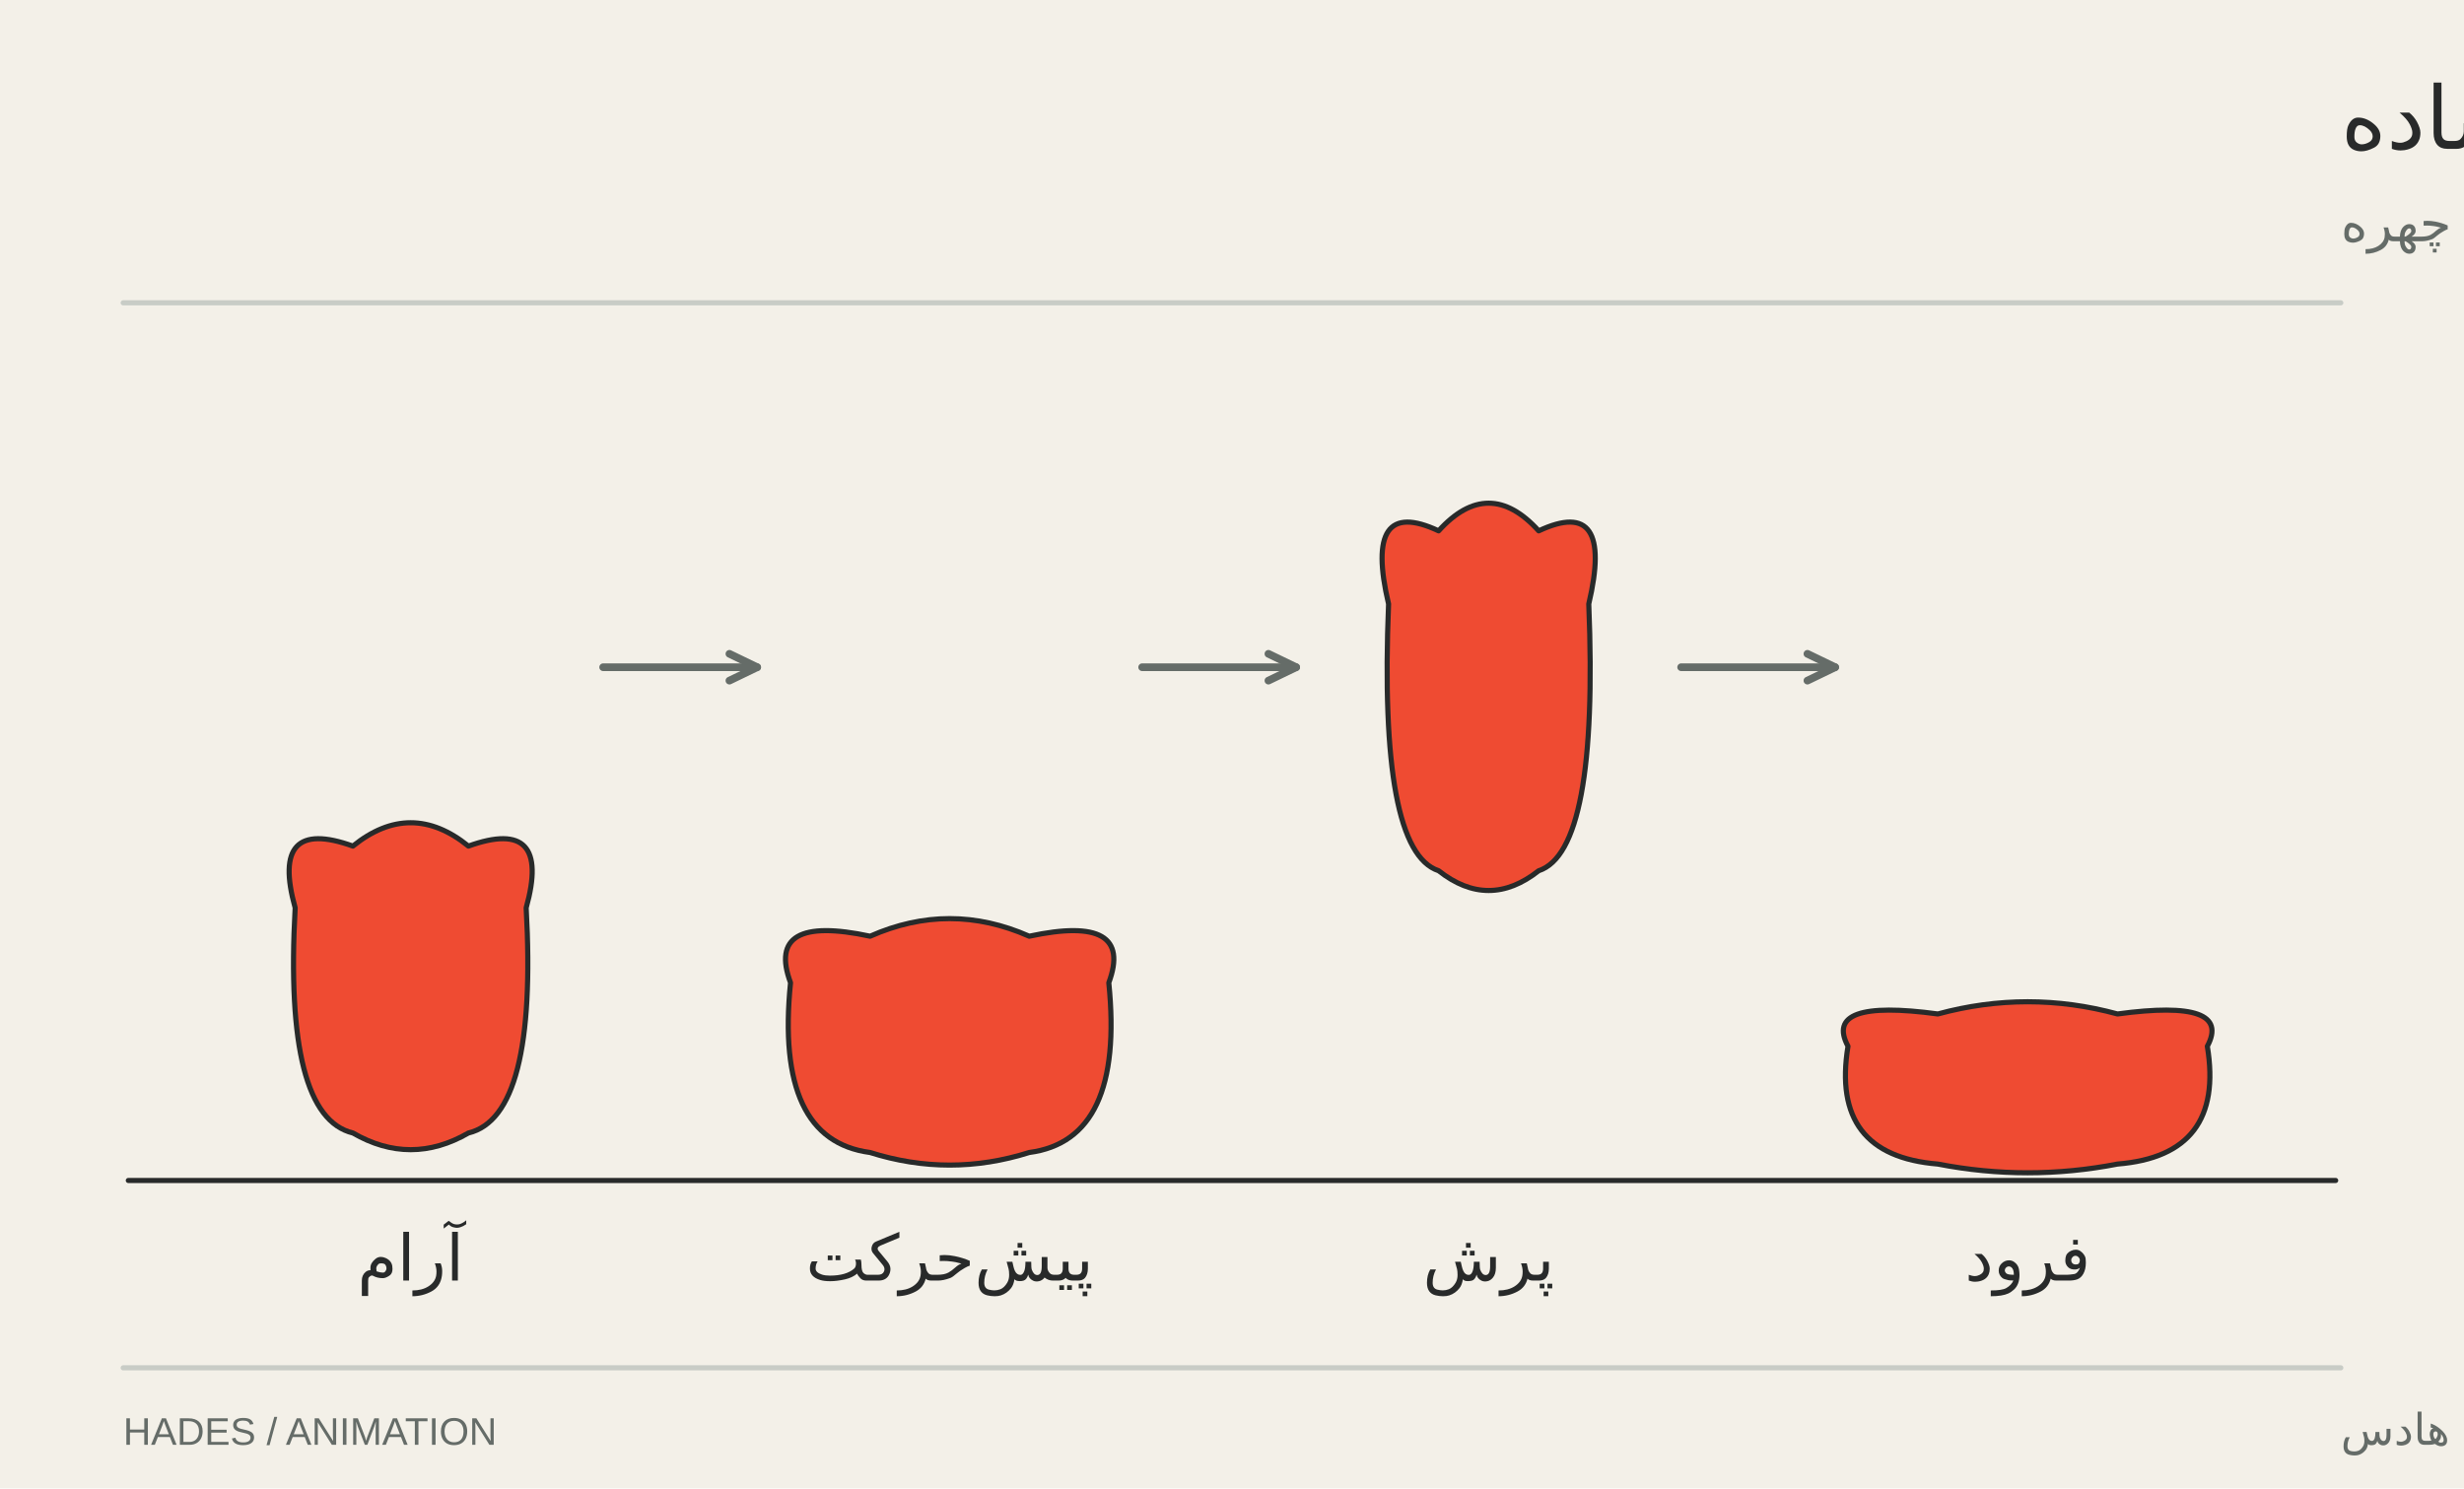
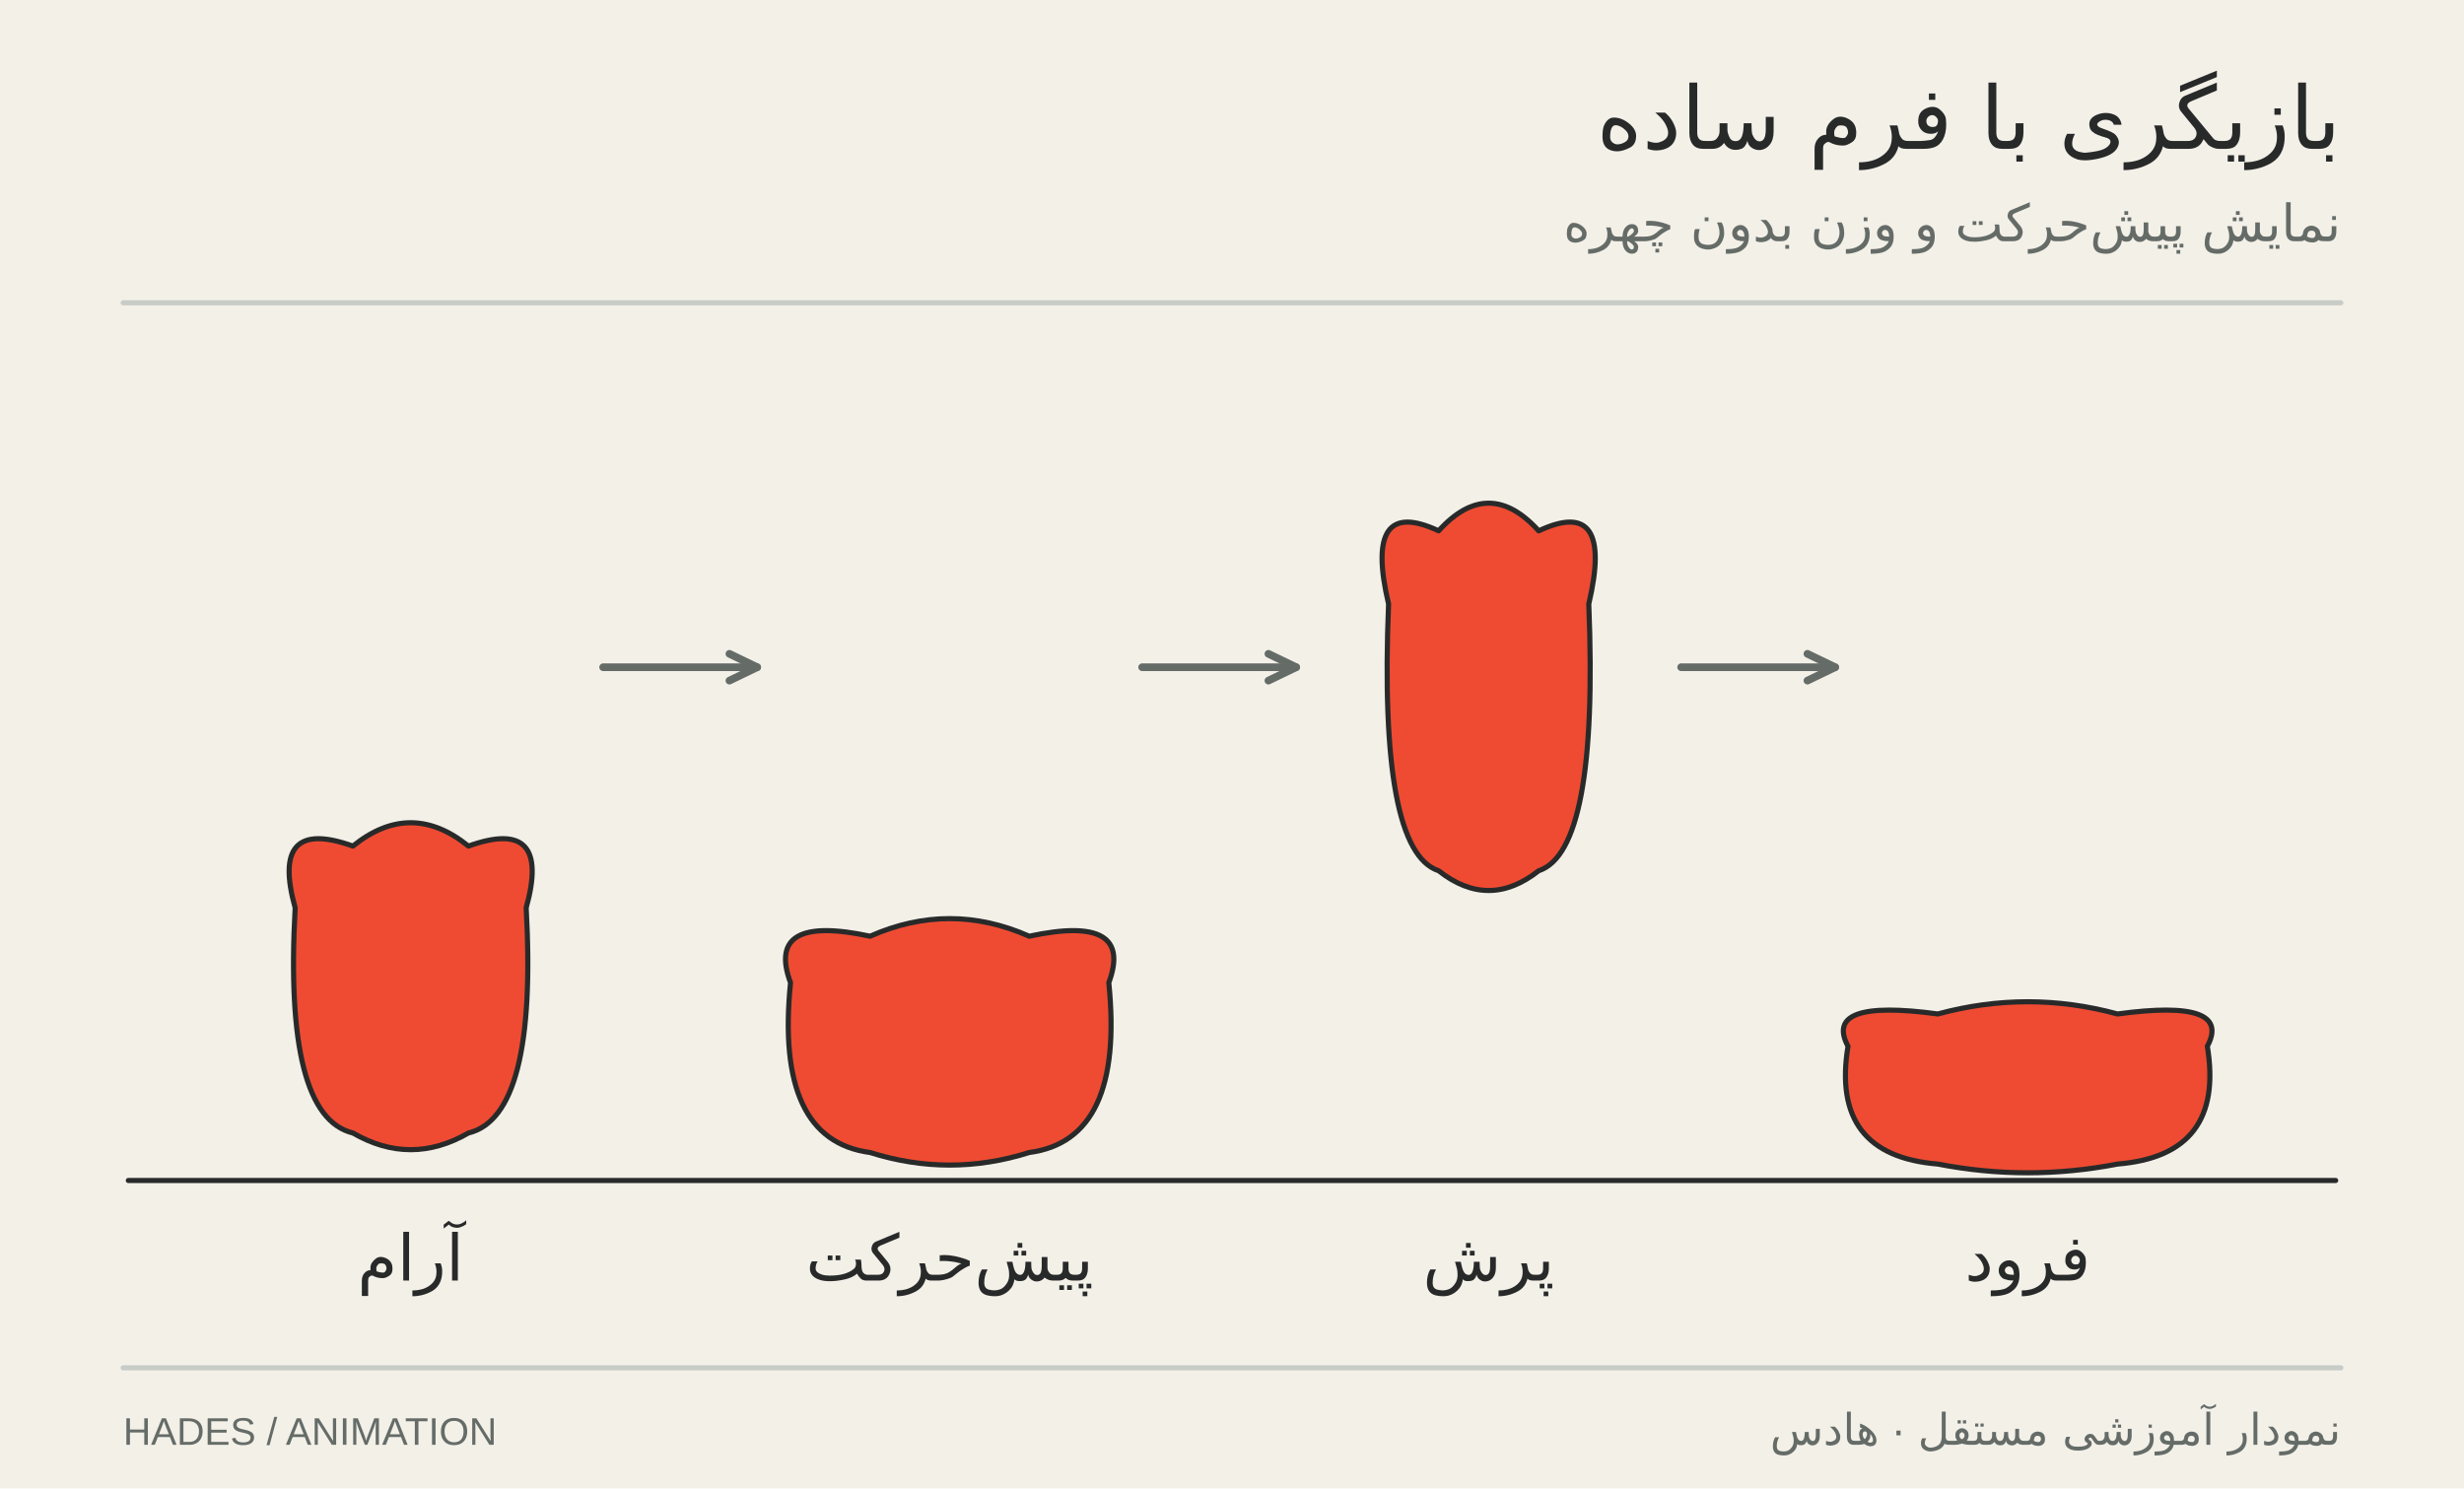
<svg xmlns="http://www.w3.org/2000/svg" width="960" height="580" viewBox="0 0 960 580" role="img" aria-label="بازیگری با فرم ساده">
  <rect width="960" height="580" fill="#F3F0E8" />
  <g font-family="Tahoma,Arial,sans-serif">
-     <text x="912" y="58" font-size="34" fill="#282A2A" text-anchor="end" direction="rtl" unicode-bidi="plaintext">بازیگری با فرم ساده</text>
-     <text x="912" y="94" font-size="20" fill="#656C68" text-anchor="end" direction="rtl" unicode-bidi="plaintext">نمایش پیش‌حرکت و وزن بدون چهره</text>
+     <text x="912" y="58" font-size="34" fill="#282A2A" text-anchor="start" direction="rtl" unicode-bidi="plaintext">بازیگری با فرم ساده</text>
+     <text x="912" y="94" font-size="20" fill="#656C68" text-anchor="start" direction="rtl" unicode-bidi="plaintext">نمایش پیش‌حرکت و وزن بدون چهره</text>
    <line x1="48" y1="118" x2="912" y2="118" stroke="#C8CCC6" stroke-width="2" stroke-linecap="round" />
    <line x1="50" y1="460" x2="910" y2="460" stroke="#282A2A" stroke-width="2" stroke-linecap="round" />
    <path d="M115 353.75 Q105 318 137.5 329.7 Q160 311.5 182.5 329.7 Q215 318 205 353.75 Q209.5 435 182.5 441.5 Q160 454.5 137.5 441.5 Q110.5 435 115 353.75Z" fill="#EF4B32" stroke="#282A2A" stroke-width="2" stroke-linecap="round" stroke-linejoin="round" />
    <text x="160" y="499" font-size="25" fill="#282A2A" text-anchor="middle" direction="rtl" unicode-bidi="plaintext">آرام</text>
    <line x1="235" y1="260" x2="295" y2="260" stroke="#656C68" stroke-width="3" stroke-linecap="round" />
    <path d="M284.195 265.22 L295 260 L284.195 254.78" fill="none" stroke="#656C68" stroke-width="3" stroke-linecap="round" stroke-linejoin="round" />
    <path d="M308 382.95 Q298 356 339 364.82 Q370 351.1 401 364.82 Q442 356 432 382.95 Q438.2 444.2 401 449.1 Q370 458.9 339 449.1 Q301.8 444.2 308 382.95Z" fill="#EF4B32" stroke="#282A2A" stroke-width="2" stroke-linecap="round" stroke-linejoin="round" />
    <text x="370" y="499" font-size="25" fill="#282A2A" text-anchor="middle" direction="rtl" unicode-bidi="plaintext">پیش‌حرکت</text>
    <line x1="445" y1="260" x2="505" y2="260" stroke="#656C68" stroke-width="3" stroke-linecap="round" />
    <path d="M494.195 265.22 L505 260 L494.195 254.78" fill="none" stroke="#656C68" stroke-width="3" stroke-linecap="round" stroke-linejoin="round" />
    <path d="M541 235.35 Q531 193 560.5 206.86 Q580 185.3 599.5 206.86 Q629 193 619 235.35 Q622.9 331.6 599.5 339.3 Q580 354.7 560.5 339.3 Q537.1 331.6 541 235.35Z" fill="#EF4B32" stroke="#282A2A" stroke-width="2" stroke-linecap="round" stroke-linejoin="round" />
    <text x="580" y="499" font-size="25" fill="#282A2A" text-anchor="middle" direction="rtl" unicode-bidi="plaintext">پرش</text>
    <line x1="655" y1="260" x2="715" y2="260" stroke="#656C68" stroke-width="3" stroke-linecap="round" />
    <path d="M704.195 265.22 L715 260 L704.195 254.78" fill="none" stroke="#656C68" stroke-width="3" stroke-linecap="round" stroke-linejoin="round" />
    <path d="M720 407.7 Q710 389 755 395.12 Q790 385.6 825 395.12 Q870 389 860 407.7 Q867 450.2 825 453.6 Q790 460.4 755 453.6 Q713 450.2 720 407.7Z" fill="#EF4B32" stroke="#282A2A" stroke-width="2" stroke-linecap="round" stroke-linejoin="round" />
    <text x="790" y="499" font-size="25" fill="#282A2A" text-anchor="middle" direction="rtl" unicode-bidi="plaintext">فرود</text>
    <line x1="48" y1="533" x2="912" y2="533" stroke="#C8CCC6" stroke-width="2" stroke-linecap="round" />
-     <text x="912" y="563" font-size="17" fill="#656C68" text-anchor="end" direction="rtl" unicode-bidi="plaintext">نمودار آموزشی مستقل · هادس</text>
+     <text x="912" y="563" font-size="17" fill="#656C68" text-anchor="start" direction="rtl" unicode-bidi="plaintext">نمودار آموزشی مستقل · هادس</text>
    <text x="48" y="563" font-size="15" fill="#656C68" text-anchor="start" direction="ltr" unicode-bidi="plaintext">HADES / ANIMATION</text>
  </g>
</svg>
